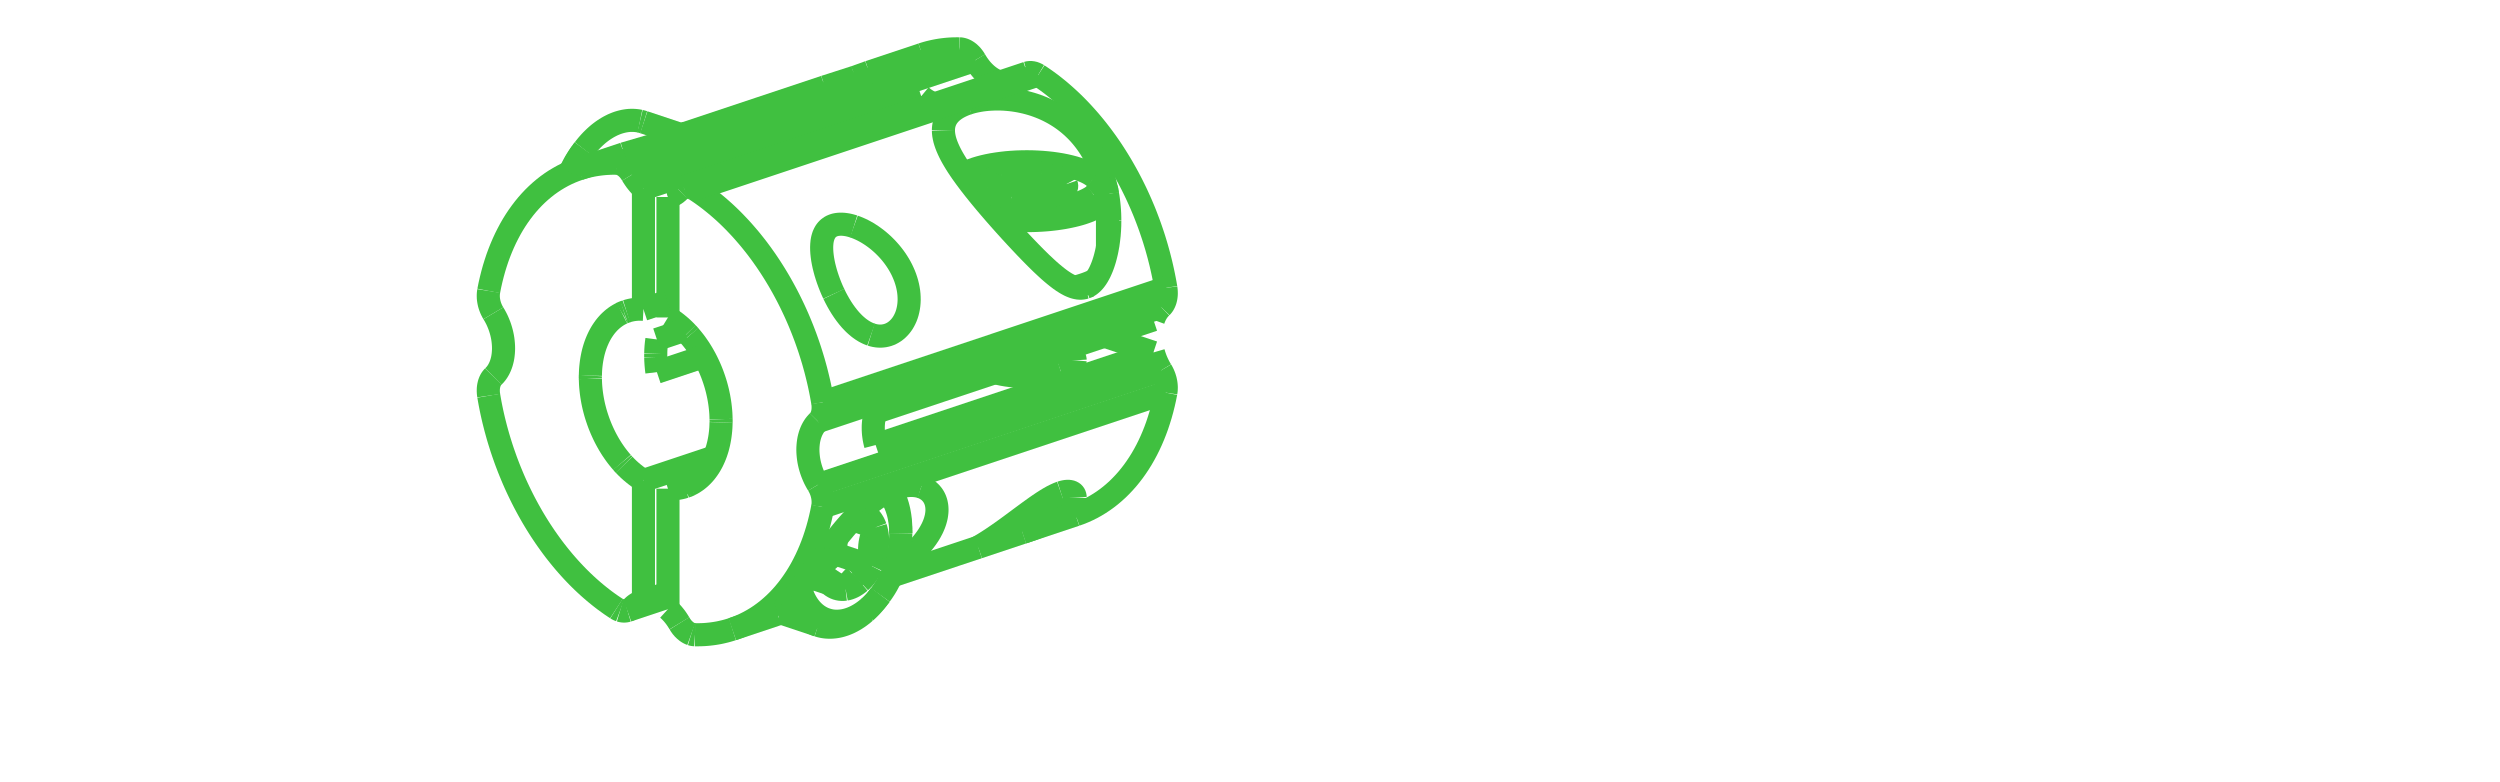
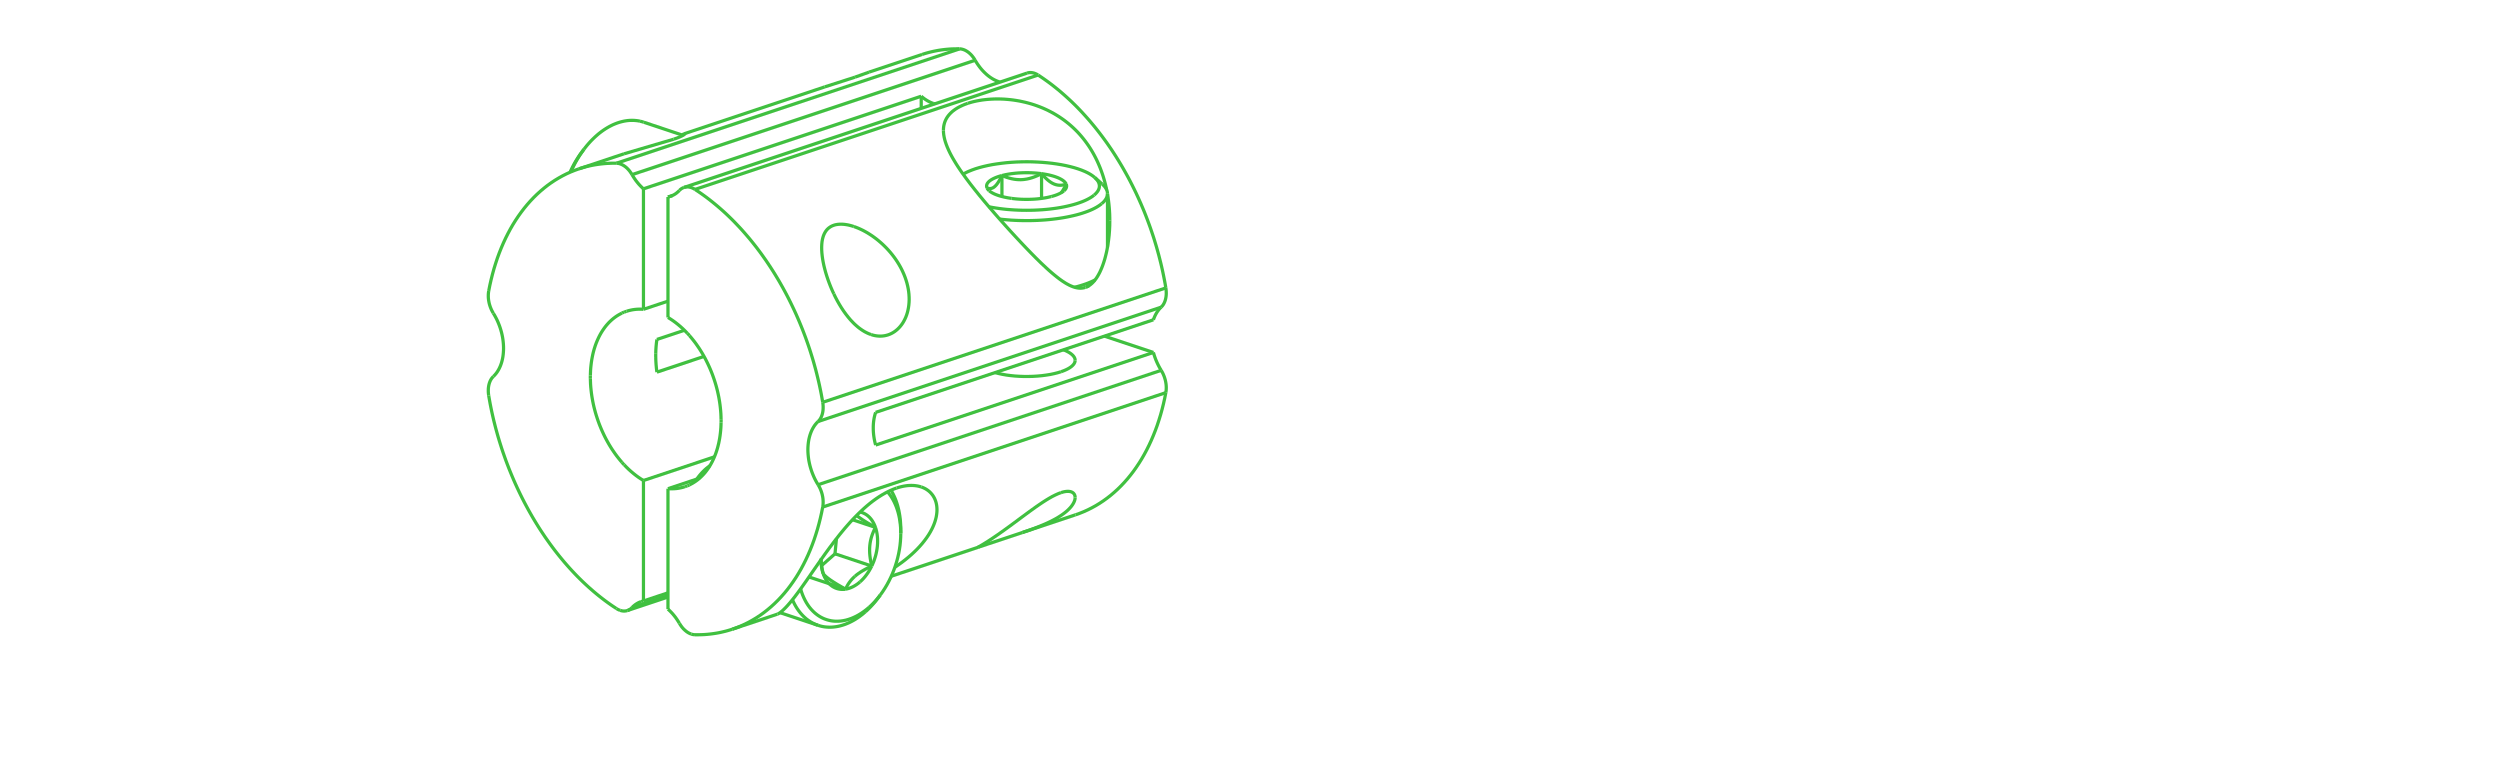
<svg xmlns="http://www.w3.org/2000/svg" width="1024.0" height="320.0">
-   <g transform="scale(9.464439, -9.464439)   translate(57.28443,-34.36964)" stroke-width="1.0" fill="none">
-     <g stroke="rgb(32,64,32)" fill="none" stroke-dasharray="1.0,1.0">
+   <g transform="scale(9.464439, -9.464439)   translate(57.28443,-34.36964)" stroke-width="0.14" fill="none">
+     <g stroke="rgb(32,64,32)" fill="none" stroke-dasharray="0.14,0.14">

       </g>
    <g stroke="rgb(64,192,64)" fill="none">
      <path d="M-27.881,7.393 L-27.829,7.31 L-27.773,7.232 L-27.712,7.161 L-27.647,7.098 L-27.58,7.042 L-27.546,7.018 L-27.511,6.995 L-27.476,6.975 L-27.44,6.957 L-27.404,6.941 L-27.368,6.928 " />
      <path d="M-6.83,17.377 L-6.821,17.434 L-6.815,17.493 L-6.812,17.553 L-6.811,17.614 L-6.814,17.676 L-6.82,17.739 L-6.829,17.802 L-6.841,17.866 L-6.855,17.929 L-6.873,17.991 L-6.893,18.053 L-6.916,18.114 L-6.941,18.174 L-6.969,18.232 L-6.999,18.289 L-7.031,18.343 " />
      <path d="M-6.83,17.377 L-6.879,17.13 L-6.934,16.887 L-6.994,16.648 L-7.059,16.413 L-7.13,16.183 L-7.205,15.956 L-7.286,15.734 L-7.372,15.518 L-7.463,15.305 L-7.559,15.098 L-7.659,14.897 L-7.765,14.7 L-7.875,14.509 L-7.99,14.324 L-8.11,14.144 L-8.233,13.971 L-8.362,13.803 L-8.494,13.642 L-8.631,13.487 L-8.772,13.338 L-8.916,13.196 L-9.065,13.061 L-9.217,12.932 L-9.373,12.81 L-9.533,12.695 L-9.696,12.587 L-9.862,12.486 L-10.031,12.393 L-10.203,12.306 L-10.378,12.227 L-10.556,12.155 L-10.737,12.091 " />
      <path d="M-7.368,19.116 L-9.49,19.823 " />
      <path d="M-7.031,18.343 L-7.085,18.432 L-7.135,18.524 L-7.182,18.618 L-7.226,18.714 L-7.267,18.812 L-7.304,18.912 L-7.338,19.013 L-7.368,19.116 " />
      <path d="M-27.368,6.928 L-27.328,6.916 L-27.287,6.907 L-27.247,6.902 L-27.207,6.899 " />
      <path d="M-28.376,20.63 L-28.376,25.844 " />
      <path d="M-27.537,19.946 L-27.636,20.049 L-27.737,20.147 L-27.84,20.24 L-27.945,20.328 L-28.051,20.412 L-28.158,20.49 L-28.267,20.563 L-28.376,20.63 " />
      <path d="M-27.537,19.946 L-27.491,19.9 L-27.448,19.847 " />
      <path d="M-26.079,16.229 L-26.082,16.349 L-26.087,16.47 L-26.096,16.591 L-26.108,16.713 L-26.122,16.835 L-26.139,16.958 L-26.159,17.081 L-26.181,17.203 L-26.207,17.326 L-26.234,17.448 L-26.265,17.571 L-26.298,17.692 L-26.334,17.813 L-26.373,17.934 L-26.414,18.053 L-26.457,18.172 L-26.503,18.289 L-26.551,18.405 L-26.602,18.52 L-26.655,18.634 L-26.71,18.746 L-26.767,18.857 L-26.827,18.965 L-26.888,19.072 L-26.952,19.177 L-27.017,19.28 L-27.085,19.38 L-27.154,19.479 L-27.225,19.575 L-27.298,19.668 L-27.372,19.759 L-27.448,19.847 " />
      <path d="M-26.079,16.229 L-26.076,16.159 L-26.079,16.091 " />
      <path d="M-27.448,13.385 L-27.372,13.423 L-27.298,13.464 L-27.225,13.51 L-27.154,13.558 L-27.085,13.61 L-27.017,13.666 L-26.952,13.725 L-26.888,13.788 L-26.827,13.853 L-26.767,13.922 L-26.71,13.995 L-26.655,14.07 L-26.602,14.148 L-26.551,14.229 L-26.503,14.314 L-26.457,14.4 L-26.414,14.49 L-26.373,14.582 L-26.334,14.677 L-26.298,14.774 L-26.265,14.874 L-26.234,14.975 L-26.207,15.079 L-26.181,15.185 L-26.159,15.293 L-26.139,15.402 L-26.122,15.513 L-26.108,15.626 L-26.096,15.741 L-26.087,15.856 L-26.082,15.973 L-26.079,16.091 " />
      <path d="M-27.448,13.385 L-27.469,13.373 L-27.491,13.362 L-27.514,13.353 L-27.537,13.346 " />
      <path d="M-28.376,13.221 L-28.281,13.216 L-28.187,13.216 L-28.093,13.22 L-28,13.228 L-27.909,13.241 L-27.818,13.259 L-27.729,13.281 L-27.642,13.308 " />
      <path d="M-27.642,13.308 L-27.537,13.346 " />
      <path d="M-28.376,8.007 L-28.376,13.221 " />
      <path d="M-27.881,7.393 L-27.935,7.482 L-27.991,7.567 L-28.049,7.65 L-28.111,7.729 L-28.174,7.805 L-28.24,7.876 L-28.307,7.944 L-28.376,8.007 " />
      <path d="M-21.679,12.427 L-21.728,12.18 L-21.783,11.937 L-21.843,11.698 L-21.908,11.463 L-21.979,11.233 L-22.054,11.006 L-22.135,10.785 L-22.221,10.568 L-22.312,10.356 L-22.408,10.149 L-22.509,9.947 L-22.614,9.75 L-22.725,9.559 L-22.839,9.374 L-22.959,9.195 L-23.083,9.021 L-23.211,8.853 L-23.343,8.692 L-23.48,8.537 L-23.621,8.388 L-23.766,8.246 L-23.914,8.111 L-24.067,7.982 L-24.223,7.86 L-24.382,7.745 L-24.545,7.637 L-24.711,7.537 L-24.88,7.443 L-25.052,7.357 L-25.228,7.277 L-25.406,7.206 L-25.586,7.141 " />
      <path d="M-25.586,7.141 L-25.683,7.11 L-25.781,7.081 L-25.879,7.054 L-25.978,7.03 L-26.077,7.007 L-26.177,6.986 L-26.278,6.968 L-26.379,6.952 L-26.481,6.938 L-26.583,6.926 L-26.686,6.916 L-26.789,6.908 L-26.893,6.903 L-26.997,6.9 L-27.102,6.898 L-27.207,6.899 " />
      <path d="M-21.88,13.393 L-21.848,13.339 L-21.818,13.282 L-21.79,13.224 L-21.765,13.164 L-21.742,13.104 L-21.722,13.042 L-21.704,12.979 L-21.69,12.916 L-21.678,12.853 L-21.669,12.789 L-21.664,12.727 L-21.661,12.664 L-21.661,12.603 L-21.664,12.543 L-21.67,12.484 L-21.679,12.427 " />
      <path d="M-21.88,16.128 L-21.931,16.077 L-21.979,16.022 L-22.025,15.963 L-22.067,15.9 L-22.106,15.834 L-22.143,15.763 L-22.176,15.69 L-22.206,15.613 L-22.233,15.533 L-22.256,15.45 L-22.276,15.365 L-22.292,15.277 L-22.304,15.188 L-22.313,15.096 L-22.319,15.002 L-22.321,14.907 L-22.319,14.811 L-22.313,14.714 L-22.304,14.616 L-22.292,14.518 L-22.276,14.419 L-22.256,14.321 L-22.233,14.223 L-22.206,14.125 L-22.176,14.028 L-22.143,13.933 L-22.106,13.838 L-22.067,13.745 L-22.025,13.654 L-21.979,13.565 L-21.931,13.478 L-21.88,13.393 " />
      <path d="M-21.88,16.128 L-21.848,16.161 L-21.818,16.197 L-21.79,16.237 L-21.765,16.279 L-21.742,16.325 L-21.722,16.374 L-21.704,16.425 L-21.69,16.478 L-21.678,16.534 L-21.669,16.591 L-21.664,16.65 L-21.661,16.71 L-21.661,16.772 L-21.664,16.834 L-21.67,16.897 L-21.679,16.96 " />
      <path d="M-27.207,26.172 L-27.082,26.09 L-26.957,26.005 L-26.833,25.917 L-26.71,25.827 L-26.588,25.734 L-26.466,25.638 L-26.345,25.54 L-26.224,25.439 L-26.105,25.336 L-25.986,25.231 L-25.868,25.123 L-25.751,25.012 L-25.635,24.899 L-25.52,24.784 L-25.407,24.666 L-25.294,24.547 L-25.182,24.425 L-25.071,24.3 L-24.962,24.174 L-24.853,24.046 L-24.746,23.915 L-24.64,23.782 L-24.535,23.648 L-24.432,23.511 L-24.33,23.373 L-24.23,23.232 L-24.13,23.09 L-24.033,22.946 L-23.936,22.8 L-23.842,22.653 L-23.748,22.503 L-23.657,22.353 L-23.566,22.2 L-23.478,22.046 L-23.391,21.891 L-23.306,21.734 L-23.222,21.576 L-23.14,21.416 L-23.06,21.255 L-22.982,21.093 L-22.905,20.93 L-22.83,20.766 L-22.757,20.6 L-22.686,20.434 L-22.617,20.266 L-22.549,20.097 L-22.484,19.928 L-22.42,19.758 L-22.359,19.587 L-22.299,19.415 L-22.241,19.242 L-22.186,19.069 L-22.132,18.895 L-22.08,18.721 L-22.031,18.546 L-21.983,18.371 L-21.938,18.195 L-21.895,18.02 L-21.853,17.843 L-21.814,17.667 L-21.777,17.49 L-21.742,17.314 L-21.71,17.137 L-21.679,16.96 " />
      <path d="M-27.881,26.129 L-27.837,26.171 L-27.789,26.207 L-27.738,26.235 L-27.685,26.257 " />
      <path d="M-27.685,26.257 L-27.629,26.272 L-27.571,26.279 L-27.511,26.28 L-27.451,26.272 L-27.389,26.258 L-27.328,26.236 L-27.267,26.208 L-27.207,26.172 " />
      <path d="M-28.376,25.844 L-28.325,25.857 L-28.274,25.872 " />
      <path d="M-28.274,25.872 L-28.22,25.892 L-28.167,25.916 L-28.115,25.943 L-28.065,25.973 L-28.016,26.007 L-27.97,26.045 L-27.924,26.085 L-27.881,26.129 " />
      <path d="M-29.437,8.361 L-29.488,8.348 L-29.539,8.333 " />
      <path d="M-29.539,8.333 L-29.593,8.313 L-29.646,8.29 L-29.698,8.262 L-29.748,8.232 L-29.797,8.198 L-29.844,8.161 L-29.889,8.12 L-29.932,8.076 " />
      <path d="M-29.437,8.361 L-28.376,8.714 " />
      <path d="M-18.479,13.25 L-18.405,13.273 L-18.331,13.294 L-18.259,13.312 L-18.188,13.327 L-18.117,13.339 L-18.048,13.349 L-17.98,13.356 L-17.912,13.36 L-17.846,13.361 L-17.78,13.36 L-17.716,13.356 L-17.653,13.349 L-17.592,13.34 L-17.532,13.328 L-17.474,13.313 L-17.417,13.296 " />
      <path d="M-17.417,13.296 L-17.363,13.277 L-17.311,13.255 L-17.26,13.23 L-17.211,13.203 L-17.164,13.173 L-17.119,13.141 L-17.076,13.107 L-17.036,13.07 L-16.998,13.032 L-16.963,12.991 L-16.929,12.949 L-16.899,12.905 L-16.871,12.859 L-16.845,12.811 L-16.822,12.761 L-16.802,12.71 L-16.784,12.657 L-16.769,12.603 L-16.757,12.547 L-16.747,12.49 L-16.74,12.432 L-16.736,12.373 L-16.734,12.314 L-16.735,12.253 L-16.739,12.192 L-16.746,12.129 L-16.755,12.066 L-16.766,12.003 L-16.781,11.938 L-16.798,11.874 L-16.817,11.809 L-16.839,11.744 L-16.863,11.679 L-16.89,11.614 L-16.919,11.548 L-16.95,11.483 L-17.019,11.353 L-17.097,11.223 L-17.184,11.094 L-17.278,10.967 L-17.378,10.842 L-17.486,10.719 L-17.6,10.598 L-17.72,10.48 L-17.846,10.363 L-17.978,10.249 L-18.116,10.137 L-18.258,10.028 L-18.406,9.922 L-18.557,9.819 " />
      <path d="M-23.638,7.791 L-23.602,7.807 L-23.556,7.835 L-23.5,7.876 L-23.435,7.929 L-23.363,7.996 L-23.284,8.075 L-23.197,8.169 L-23.104,8.276 L-23.004,8.397 L-22.897,8.532 L-22.784,8.682 L-22.662,8.847 L-22.533,9.028 L-22.395,9.224 L-22.095,9.658 L-21.755,10.146 L-21.571,10.405 L-21.377,10.672 L-21.172,10.945 L-20.957,11.22 L-20.846,11.356 L-20.734,11.491 L-20.619,11.624 L-20.503,11.755 L-20.384,11.885 L-20.262,12.012 L-20.139,12.136 L-20.014,12.255 L-19.889,12.37 L-19.762,12.481 L-19.635,12.586 L-19.506,12.686 L-19.376,12.78 L-19.246,12.868 L-19.117,12.949 L-18.988,13.023 L-18.86,13.091 L-18.733,13.151 L-18.606,13.204 L-18.479,13.25 " />
      <path d="M-11.37,13.048 L-11.294,13.072 L-11.222,13.089 L-11.156,13.1 L-11.094,13.105 L-11.038,13.105 L-10.987,13.099 L-10.941,13.089 L-10.901,13.074 L-10.866,13.055 L-10.836,13.033 L-10.811,13.007 L-10.791,12.979 L-10.775,12.947 L-10.764,12.914 L-10.757,12.878 L-10.755,12.84 " />
      <path d="M-10.755,12.84 L-10.757,12.8 L-10.764,12.758 L-10.775,12.715 L-10.791,12.671 L-10.811,12.625 L-10.836,12.578 L-10.865,12.531 L-10.899,12.482 L-10.937,12.433 L-10.981,12.383 L-11.029,12.333 L-11.081,12.282 L-11.139,12.231 L-11.202,12.18 L-11.27,12.129 L-11.343,12.077 L-11.421,12.026 L-11.503,11.974 L-11.591,11.923 L-11.684,11.873 L-11.781,11.822 L-11.882,11.773 L-11.987,11.724 L-12.096,11.676 L-12.322,11.582 L-12.556,11.492 L-12.794,11.407 L-13.031,11.326 " />
      <path d="M-13.031,11.326 L-14.948,10.687 " />
      <path d="M-14.948,10.687 L-14.953,10.686 L-14.955,10.686 " />
      <path d="M-14.955,10.686 L-14.953,10.688 L-14.948,10.691 L-14.927,10.704 L-14.844,10.752 L-14.709,10.833 L-14.531,10.944 L-14.319,11.083 L-14.083,11.244 L-13.831,11.422 L-13.566,11.614 L-13.017,12.021 L-12.736,12.228 L-12.453,12.431 L-12.311,12.529 L-12.169,12.625 L-12.027,12.716 L-11.887,12.801 L-11.75,12.879 L-11.617,12.946 L-11.491,13.003 L-11.43,13.027 L-11.37,13.048 " />
      <path d="M-29.932,8.076 L-29.976,8.034 L-30.024,7.999 L-30.075,7.97 L-30.128,7.948 " />
      <path d="M-30.128,7.948 L-30.166,7.937 L-30.204,7.93 L-30.243,7.926 L-30.282,7.925 L-30.322,7.927 L-30.363,7.933 L-30.404,7.942 L-30.445,7.954 " />
      <path d="M-30.445,7.954 L-30.485,7.969 L-30.526,7.987 L-30.566,8.008 L-30.606,8.033 " />
      <path d="M-30.606,8.033 L-30.731,8.115 L-30.856,8.2 L-30.98,8.288 L-31.103,8.378 L-31.225,8.471 L-31.347,8.567 L-31.468,8.665 L-31.589,8.766 L-31.708,8.869 L-31.827,8.974 L-31.945,9.083 L-32.062,9.193 L-32.178,9.306 L-32.293,9.421 L-32.407,9.539 L-32.519,9.658 L-32.631,9.78 L-32.742,9.905 L-32.852,10.031 L-32.96,10.16 L-33.067,10.29 L-33.173,10.423 L-33.278,10.557 L-33.381,10.694 L-33.483,10.833 L-33.583,10.973 L-33.683,11.115 L-33.78,11.259 L-33.877,11.405 L-33.972,11.553 L-34.065,11.702 L-34.157,11.853 L-34.247,12.005 L-34.335,12.159 L-34.422,12.314 L-34.507,12.471 L-34.591,12.629 L-34.673,12.789 L-34.753,12.95 L-34.831,13.112 L-34.908,13.275 L-34.983,13.439 L-35.056,13.605 L-35.127,13.772 L-35.196,13.939 L-35.264,14.108 L-35.329,14.277 L-35.393,14.447 L-35.454,14.619 L-35.514,14.79 L-35.572,14.963 L-35.627,15.136 L-35.681,15.31 L-35.733,15.484 L-35.782,15.659 L-35.83,15.834 L-35.875,16.01 L-35.919,16.186 L-35.96,16.362 L-35.999,16.538 L-36.036,16.715 L-36.071,16.892 L-36.103,17.068 L-36.134,17.245 " />
      <path d="M-35.933,18.077 L-35.965,18.044 L-35.995,18.008 L-36.023,17.968 L-36.048,17.926 L-36.071,17.88 L-36.091,17.831 L-36.109,17.78 L-36.123,17.727 L-36.135,17.672 L-36.144,17.614 L-36.15,17.555 L-36.152,17.495 L-36.152,17.433 L-36.149,17.371 L-36.143,17.308 L-36.134,17.245 " />
      <path d="M-35.933,18.077 L-35.882,18.128 L-35.834,18.183 L-35.788,18.242 L-35.746,18.305 L-35.707,18.371 L-35.67,18.442 L-35.637,18.515 L-35.607,18.592 L-35.58,18.672 L-35.557,18.755 L-35.537,18.84 L-35.521,18.928 L-35.509,19.018 L-35.5,19.109 L-35.494,19.203 L-35.492,19.298 L-35.494,19.394 L-35.5,19.491 L-35.509,19.589 L-35.521,19.687 L-35.537,19.786 L-35.557,19.884 L-35.58,19.982 L-35.607,20.08 L-35.637,20.177 L-35.67,20.273 L-35.707,20.367 L-35.746,20.46 L-35.788,20.551 L-35.834,20.64 L-35.882,20.727 L-35.933,20.812 " />
      <path d="M-28.856,18.264 L-26.815,18.945 " />
      <path d="M-19.389,15.109 L-7.368,19.116 " />
      <path d="M-11.37,18.281 L-11.299,18.306 L-11.232,18.332 L-11.168,18.359 L-11.109,18.387 L-11.054,18.416 L-11.003,18.446 L-10.957,18.477 L-10.915,18.508 L-10.878,18.54 L-10.846,18.573 L-10.818,18.606 L-10.796,18.639 L-10.778,18.673 L-10.765,18.707 L-10.758,18.742 L-10.755,18.776 " />
      <path d="M-10.755,18.776 L-10.757,18.807 L-10.763,18.838 L-10.774,18.869 L-10.788,18.9 L-10.807,18.93 L-10.829,18.96 L-10.856,18.99 L-10.886,19.019 L-10.92,19.048 L-10.958,19.076 L-11,19.104 L-11.045,19.131 L-11.094,19.157 L-11.147,19.183 L-11.203,19.208 L-11.262,19.232 " />
      <path d="M-14.223,18.245 L-14.068,18.205 L-13.903,18.169 L-13.729,18.139 L-13.547,18.115 L-13.359,18.096 L-13.167,18.084 L-12.971,18.077 L-12.775,18.077 L-12.58,18.082 L-12.387,18.094 L-12.198,18.111 L-12.015,18.135 L-11.839,18.163 L-11.672,18.198 L-11.515,18.237 L-11.37,18.281 " />
      <path d="M-7.368,20.53 L-7.338,20.612 L-7.304,20.691 L-7.267,20.765 L-7.226,20.837 L-7.182,20.903 L-7.135,20.966 L-7.085,21.024 L-7.031,21.077 " />
      <path d="M-7.368,20.53 L-19.389,16.523 " />
      <path d="M-19.389,15.109 L-19.413,15.201 L-19.434,15.295 L-19.452,15.388 L-19.466,15.481 L-19.478,15.574 L-19.486,15.667 L-19.491,15.759 L-19.492,15.85 L-19.491,15.94 L-19.486,16.029 L-19.478,16.116 L-19.466,16.202 L-19.452,16.285 L-19.434,16.367 L-19.413,16.446 L-19.389,16.523 " />
      <path d="M-28.376,25.844 L-28.176,25.911 " />
      <path d="M-28.376,13.221 L-27.002,13.679 " />
      <path d="M-6.83,21.91 L-6.821,21.847 L-6.815,21.784 L-6.812,21.721 L-6.811,21.66 L-6.814,21.6 L-6.82,21.541 L-6.829,21.483 L-6.841,21.428 L-6.855,21.375 L-6.873,21.323 L-6.893,21.275 L-6.916,21.229 L-6.941,21.186 L-6.969,21.147 L-6.999,21.11 L-7.031,21.077 " />
      <path d="M-12.357,31.122 L-12.232,31.04 L-12.108,30.955 L-11.984,30.867 L-11.861,30.777 L-11.738,30.684 L-11.617,30.588 L-11.495,30.49 L-11.375,30.389 L-11.256,30.286 L-11.137,30.18 L-11.019,30.072 L-10.902,29.962 L-10.786,29.849 L-10.671,29.734 L-10.557,29.616 L-10.444,29.496 L-10.333,29.374 L-10.222,29.25 L-10.112,29.124 L-10.004,28.995 L-9.897,28.865 L-9.791,28.732 L-9.686,28.597 L-9.583,28.461 L-9.481,28.322 L-9.38,28.182 L-9.281,28.04 L-9.183,27.896 L-9.087,27.75 L-8.992,27.602 L-8.899,27.453 L-8.807,27.302 L-8.717,27.15 L-8.629,26.996 L-8.542,26.841 L-8.456,26.684 L-8.373,26.526 L-8.291,26.366 L-8.211,26.205 L-8.132,26.043 L-8.056,25.88 L-7.981,25.715 L-7.908,25.55 L-7.837,25.383 L-7.767,25.216 L-7.7,25.047 L-7.635,24.878 L-7.571,24.707 L-7.509,24.536 L-7.45,24.364 L-7.392,24.192 L-7.336,24.019 L-7.283,23.845 L-7.231,23.671 L-7.182,23.496 L-7.134,23.321 L-7.089,23.145 L-7.045,22.969 L-7.004,22.793 L-6.965,22.617 L-6.928,22.44 L-6.893,22.263 L-6.86,22.087 L-6.83,21.91 " />
      <path d="M-21.199,21.652 L-21.271,21.809 L-21.337,21.965 L-21.398,22.121 L-21.454,22.275 L-21.505,22.428 L-21.551,22.578 L-21.591,22.726 L-21.627,22.871 L-21.657,23.013 L-21.682,23.152 L-21.701,23.288 L-21.715,23.42 L-21.723,23.548 L-21.725,23.672 L-21.72,23.792 L-21.709,23.907 L-21.7,23.963 L-21.69,24.017 L-21.677,24.07 L-21.662,24.121 L-21.646,24.171 L-21.626,24.219 L-21.605,24.265 L-21.581,24.309 L-21.555,24.352 L-21.526,24.392 L-21.495,24.43 L-21.461,24.465 L-21.424,24.498 L-21.384,24.528 L-21.342,24.556 L-21.297,24.581 L-21.25,24.602 L-21.2,24.621 L-21.148,24.637 L-21.094,24.649 L-21.038,24.658 L-20.979,24.664 L-20.92,24.667 L-20.858,24.667 L-20.795,24.664 L-20.732,24.658 L-20.667,24.649 L-20.601,24.638 L-20.535,24.624 L-20.468,24.607 L-20.401,24.588 L-20.333,24.567 " />
      <path d="M-20.333,24.567 L-20.234,24.531 L-20.134,24.491 L-20.034,24.446 L-19.935,24.398 L-19.836,24.345 L-19.738,24.289 L-19.641,24.228 L-19.545,24.165 L-19.45,24.097 L-19.356,24.027 L-19.264,23.953 L-19.173,23.875 L-19.084,23.795 L-18.997,23.711 L-18.911,23.624 L-18.828,23.534 L-18.747,23.441 L-18.669,23.345 L-18.593,23.246 L-18.52,23.144 L-18.451,23.04 L-18.384,22.932 L-18.321,22.822 L-18.262,22.71 L-18.208,22.595 L-18.157,22.478 L-18.111,22.36 L-18.07,22.239 L-18.034,22.118 L-18.004,21.996 L-17.979,21.874 L-17.96,21.752 L-17.947,21.63 L-17.94,21.51 L-17.938,21.392 L-17.943,21.275 L-17.953,21.161 L-17.969,21.051 L-17.99,20.944 L-18.016,20.84 L-18.047,20.741 L-18.083,20.646 L-18.124,20.556 L-18.168,20.471 L-18.216,20.39 L-18.268,20.315 L-18.323,20.245 L-18.382,20.18 L-18.443,20.12 L-18.506,20.066 L-18.572,20.017 L-18.641,19.973 L-18.711,19.935 L-18.784,19.902 L-18.858,19.875 L-18.934,19.854 L-19.011,19.838 L-19.09,19.828 L-19.17,19.823 L-19.251,19.825 L-19.333,19.832 L-19.416,19.845 L-19.499,19.864 L-19.584,19.89 " />
      <path d="M-19.584,19.89 L-19.64,19.91 L-19.696,19.932 L-19.753,19.958 L-19.809,19.986 L-19.866,20.016 L-19.922,20.05 L-19.979,20.086 L-20.035,20.125 L-20.092,20.166 L-20.148,20.21 L-20.203,20.257 L-20.259,20.306 L-20.314,20.357 L-20.368,20.411 L-20.476,20.525 L-20.58,20.648 L-20.681,20.778 L-20.779,20.914 L-20.872,21.055 L-20.961,21.201 L-21.045,21.349 L-21.125,21.5 L-21.199,21.652 " />
      <path d="M-15.401,29.898 L-15.304,29.929 L-15.205,29.957 L-15.102,29.982 L-14.997,30.004 L-14.889,30.024 L-14.779,30.042 L-14.665,30.056 L-14.549,30.068 L-14.43,30.077 L-14.309,30.083 L-14.187,30.087 L-14.063,30.087 L-13.939,30.084 L-13.813,30.078 L-13.686,30.068 L-13.558,30.056 L-13.428,30.04 L-13.298,30.02 L-13.168,29.998 L-13.039,29.971 L-12.91,29.942 L-12.782,29.909 L-12.655,29.873 L-12.528,29.833 L-12.402,29.789 L-12.277,29.742 L-12.153,29.692 L-12.032,29.638 L-11.912,29.581 L-11.794,29.52 L-11.678,29.457 L-11.565,29.39 L-11.454,29.321 L-11.345,29.248 L-11.238,29.172 L-11.134,29.093 L-11.033,29.012 L-10.935,28.928 L-10.84,28.842 L-10.748,28.754 L-10.658,28.663 L-10.572,28.57 L-10.489,28.475 L-10.408,28.377 L-10.33,28.278 L-10.255,28.176 L-10.183,28.074 L-10.114,27.97 L-10.049,27.865 L-9.986,27.758 L-9.926,27.65 L-9.869,27.541 L-9.815,27.431 L-9.764,27.32 L-9.715,27.207 L-9.668,27.093 L-9.625,26.978 L-9.584,26.862 L-9.545,26.745 L-9.509,26.628 L-9.475,26.51 L-9.444,26.391 L-9.416,26.272 L-9.39,26.152 " />
      <path d="M-9.355,25.974 L-9.332,25.831 L-9.311,25.687 L-9.294,25.543 L-9.28,25.398 L-9.269,25.254 L-9.261,25.108 L-9.257,24.963 L-9.255,24.817 " />
      <path d="M-9.255,24.817 L-9.258,24.607 L-9.268,24.397 L-9.284,24.188 L-9.308,23.98 L-9.337,23.773 L-9.374,23.568 L-9.395,23.466 L-9.419,23.365 L-9.444,23.264 L-9.471,23.164 L-9.501,23.065 L-9.533,22.967 L-9.567,22.871 L-9.604,22.776 L-9.644,22.683 L-9.686,22.591 L-9.732,22.503 L-9.781,22.417 L-9.833,22.335 L-9.889,22.258 L-9.949,22.185 L-10.013,22.119 L-10.047,22.088 L-10.082,22.059 L-10.117,22.032 L-10.154,22.007 L-10.192,21.985 L-10.23,21.965 L-10.269,21.948 L-10.31,21.933 " />
      <path d="M-10.31,21.933 L-10.37,21.916 L-10.432,21.905 L-10.495,21.899 L-10.558,21.899 L-10.621,21.904 L-10.685,21.915 L-10.748,21.929 L-10.811,21.947 L-10.873,21.97 L-10.935,21.995 L-10.997,22.023 L-11.058,22.055 L-11.119,22.088 L-11.18,22.124 L-11.3,22.201 L-11.418,22.284 L-11.534,22.373 L-11.65,22.466 L-11.766,22.563 L-11.881,22.663 L-11.995,22.767 L-12.223,22.98 L-12.448,23.201 L-12.672,23.428 L-12.896,23.66 L-13.12,23.897 L-13.345,24.138 L-13.57,24.383 L-13.795,24.632 L-14.019,24.883 L-14.24,25.135 L-14.458,25.388 L-14.673,25.642 L-14.885,25.898 L-15.092,26.155 L-15.292,26.411 L-15.483,26.665 L-15.663,26.915 L-15.748,27.04 L-15.831,27.164 L-15.91,27.288 L-15.984,27.41 L-16.055,27.531 L-16.12,27.649 L-16.18,27.766 L-16.235,27.882 L-16.285,27.996 L-16.329,28.108 L-16.367,28.218 L-16.399,28.326 L-16.423,28.431 L-16.441,28.532 L-16.452,28.632 L-16.455,28.728 " />
      <path d="M-16.455,28.728 L-16.454,28.778 L-16.451,28.828 L-16.446,28.877 L-16.439,28.925 L-16.429,28.972 L-16.417,29.018 L-16.404,29.064 L-16.388,29.108 L-16.37,29.152 L-16.35,29.194 L-16.328,29.236 L-16.304,29.277 L-16.277,29.317 L-16.249,29.356 L-16.218,29.394 L-16.185,29.432 L-16.15,29.468 L-16.113,29.504 L-16.075,29.539 L-16.034,29.572 L-15.946,29.637 L-15.852,29.697 L-15.75,29.753 L-15.641,29.805 L-15.525,29.854 L-15.401,29.898 " />
      <path d="M-12.357,31.122 L-12.418,31.158 L-12.479,31.186 L-12.54,31.208 L-12.601,31.222 L-12.662,31.229 L-12.721,31.229 L-12.779,31.222 L-12.835,31.207 " />
      <path d="M-16.833,29.874 L-16.886,29.891 " />
      <path d="M-14.005,30.817 L-14.057,30.833 " />
      <path d="M-29.437,13.575 L-29.437,8.361 " />
      <path d="M-30.276,14.259 L-30.177,14.156 L-30.076,14.058 L-29.973,13.965 L-29.868,13.877 L-29.762,13.793 L-29.655,13.715 L-29.546,13.642 L-29.437,13.575 " />
      <path d="M-30.276,14.259 L-30.322,14.305 L-30.365,14.358 " />
      <path d="M-31.734,17.976 L-31.731,17.856 L-31.726,17.736 L-31.717,17.614 L-31.705,17.492 L-31.691,17.37 L-31.674,17.247 L-31.654,17.125 L-31.632,17.002 L-31.607,16.879 L-31.579,16.757 L-31.548,16.635 L-31.515,16.513 L-31.479,16.392 L-31.44,16.272 L-31.399,16.152 L-31.356,16.033 L-31.31,15.916 L-31.262,15.8 L-31.211,15.685 L-31.158,15.571 L-31.103,15.459 L-31.046,15.349 L-30.986,15.24 L-30.925,15.133 L-30.861,15.028 L-30.796,14.925 L-30.728,14.825 L-30.659,14.726 L-30.588,14.63 L-30.515,14.537 L-30.441,14.446 L-30.365,14.358 " />
      <path d="M-31.734,17.976 L-31.738,18.046 L-31.734,18.114 " />
      <path d="M-30.365,20.82 L-30.441,20.782 L-30.515,20.741 L-30.588,20.696 L-30.659,20.647 L-30.728,20.595 L-30.796,20.539 L-30.861,20.48 L-30.925,20.418 L-30.986,20.352 L-31.046,20.283 L-31.103,20.211 L-31.158,20.135 L-31.211,20.057 L-31.262,19.976 L-31.31,19.892 L-31.356,19.805 L-31.399,19.715 L-31.44,19.623 L-31.479,19.528 L-31.515,19.431 L-31.548,19.332 L-31.579,19.23 L-31.607,19.126 L-31.632,19.02 L-31.654,18.912 L-31.674,18.803 L-31.691,18.692 L-31.705,18.579 L-31.717,18.465 L-31.726,18.349 L-31.731,18.232 L-31.734,18.114 " />
      <path d="M-30.365,20.82 L-30.344,20.833 L-30.322,20.843 L-30.299,20.852 L-30.276,20.859 " />
      <path d="M-29.437,20.984 L-29.532,20.989 L-29.626,20.99 L-29.72,20.986 L-29.813,20.977 L-29.904,20.964 L-29.995,20.946 L-30.084,20.924 L-30.171,20.897 " />
      <path d="M-30.171,20.897 L-30.276,20.859 " />
      <path d="M-29.437,26.198 L-29.437,20.984 " />
      <path d="M-29.932,26.812 L-29.879,26.724 L-29.822,26.638 L-29.764,26.555 L-29.702,26.476 L-29.639,26.4 L-29.573,26.329 L-29.506,26.261 L-29.437,26.198 " />
      <path d="M-29.932,26.812 L-29.965,26.866 L-30,26.918 L-30.036,26.968 L-30.075,27.014 L-30.115,27.058 L-30.156,27.099 L-30.199,27.136 L-30.242,27.17 L-30.287,27.2 L-30.332,27.227 L-30.378,27.25 L-30.424,27.269 L-30.47,27.285 L-30.516,27.296 L-30.561,27.303 L-30.606,27.306 " />
      <path d="M-36.134,21.778 L-36.085,22.025 L-36.03,22.268 L-35.97,22.507 L-35.905,22.742 L-35.834,22.972 L-35.759,23.199 L-35.678,23.42 L-35.592,23.637 L-35.501,23.849 L-35.405,24.057 L-35.304,24.258 L-35.199,24.455 L-35.089,24.646 L-34.974,24.831 L-34.854,25.011 L-34.73,25.184 L-34.602,25.352 L-34.47,25.513 L-34.333,25.668 L-34.192,25.817 L-34.047,25.959 L-33.899,26.094 L-33.746,26.223 L-33.591,26.345 L-33.431,26.46 L-33.268,26.568 L-33.102,26.668 L-32.933,26.762 L-32.761,26.849 L-32.585,26.928 L-32.407,26.999 L-32.227,27.064 " />
      <path d="M-32.227,27.064 L-32.13,27.095 L-32.032,27.124 L-31.934,27.151 L-31.835,27.176 L-31.736,27.198 L-31.636,27.219 L-31.535,27.237 L-31.434,27.253 L-31.332,27.267 L-31.23,27.279 L-31.127,27.289 L-31.024,27.297 L-30.92,27.302 L-30.816,27.306 L-30.711,27.307 L-30.606,27.306 " />
      <path d="M-35.933,20.812 L-35.965,20.866 L-35.995,20.923 L-36.023,20.981 L-36.048,21.041 L-36.071,21.102 L-36.091,21.163 L-36.109,21.226 L-36.123,21.289 L-36.135,21.353 L-36.144,21.416 L-36.15,21.479 L-36.152,21.541 L-36.152,21.602 L-36.149,21.662 L-36.143,21.721 L-36.134,21.778 " />
      <path d="M-26.366,14.599 L-29.437,13.575 " />
      <path d="M-26.561,14.213 L-26.638,14.158 L-26.714,14.097 L-26.788,14.032 L-26.86,13.961 L-26.931,13.886 L-26.999,13.807 L-27.065,13.724 L-27.128,13.637 " />
      <path d="M-28.856,18.264 L-28.876,18.429 L-28.891,18.594 L-28.901,18.757 L-28.906,18.919 " />
      <path d="M-28.906,19.057 L-28.901,19.216 L-28.891,19.372 L-28.876,19.527 L-28.856,19.679 " />
      <path d="M-28.906,18.919 L-28.906,19.057 " />
      <path d="M-27.664,20.076 L-28.856,19.679 " />
      <path d="M-17.378,32.013 L-17.281,32.045 L-17.183,32.074 L-17.085,32.101 L-16.986,32.125 L-16.887,32.148 L-16.786,32.168 L-16.686,32.187 L-16.585,32.203 L-16.483,32.217 L-16.38,32.229 L-16.278,32.239 L-16.174,32.247 L-16.071,32.252 L-15.967,32.255 L-15.862,32.256 L-15.757,32.255 " />
      <path d="M-15.757,32.255 L-15.712,32.253 L-15.666,32.245 L-15.621,32.234 L-15.574,32.219 L-15.529,32.2 L-15.483,32.177 L-15.438,32.15 L-15.393,32.12 L-15.349,32.086 L-15.307,32.048 L-15.265,32.008 L-15.225,31.964 L-15.187,31.917 L-15.15,31.868 L-15.115,31.816 L-15.083,31.762 " />
      <path d="M-14.057,30.833 L-14.129,30.86 L-14.2,30.891 L-14.272,30.927 L-14.342,30.967 L-14.412,31.012 L-14.481,31.061 L-14.549,31.115 L-14.615,31.172 L-14.68,31.234 L-14.744,31.299 L-14.806,31.368 L-14.866,31.441 L-14.923,31.517 L-14.979,31.596 L-15.032,31.678 L-15.083,31.762 " />
      <path d="M-29.437,20.984 L-28.376,21.337 " />
      <path d="M-16.886,29.891 L-16.954,29.915 L-17.021,29.944 L-17.089,29.978 L-17.156,30.015 L-17.222,30.057 L-17.288,30.102 L-17.352,30.152 L-17.416,30.205 " />
      <path d="M-17.416,30.205 L-17.416,29.68 " />
      <path d="M-17.416,30.205 L-29.437,26.198 " />
      <path d="M-27.768,28.527 L-27.711,28.563 L-27.689,28.575 L-27.67,28.583 " />
      <path d="M-27.67,28.583 L-27.656,28.586 L-27.647,28.586 " />
      <path d="M-27.647,28.586 L-27.644,28.584 L-27.644,28.58 L-27.651,28.568 L-27.671,28.549 L-27.708,28.523 L-27.767,28.49 L-27.853,28.449 L-27.972,28.4 L-28.128,28.345 " />
      <path d="M-28.128,28.345 L-30.279,27.713 " />
      <path d="M-20.28,31.031 L-21.589,30.61 " />
      <path d="M-19.672,31.249 L-20.28,31.031 " />
      <path d="M-18.723,13.155 L-18.673,13.069 L-18.626,12.979 L-18.582,12.886 L-18.541,12.791 L-18.503,12.692 L-18.469,12.59 L-18.437,12.486 L-18.409,12.379 L-18.383,12.269 L-18.362,12.158 L-18.343,12.044 L-18.328,11.929 L-18.316,11.811 L-18.308,11.692 L-18.302,11.571 L-18.301,11.45 " />
      <path d="M-19.287,8.487 L-19.35,8.404 L-19.415,8.323 L-19.482,8.245 L-19.549,8.169 L-19.618,8.095 L-19.688,8.025 L-19.759,7.956 L-19.832,7.891 " />
      <path d="M-19.832,7.891 L-19.955,7.787 L-20.081,7.691 L-20.145,7.646 L-20.209,7.604 L-20.273,7.563 L-20.338,7.525 L-20.403,7.489 L-20.469,7.455 L-20.534,7.423 L-20.6,7.394 L-20.666,7.367 L-20.732,7.342 L-20.798,7.32 L-20.864,7.3 L-20.93,7.282 L-20.996,7.267 L-21.062,7.254 L-21.127,7.244 L-21.193,7.236 L-21.258,7.23 L-21.322,7.227 L-21.386,7.226 L-21.45,7.228 L-21.514,7.232 L-21.576,7.238 L-21.639,7.247 L-21.7,7.258 L-21.761,7.272 L-21.821,7.288 L-21.881,7.307 " />
      <path d="M-21.881,7.307 L-21.969,7.339 L-22.055,7.377 L-22.14,7.42 L-22.222,7.468 L-22.301,7.521 L-22.379,7.579 L-22.453,7.643 L-22.525,7.711 L-22.594,7.784 L-22.66,7.861 L-22.723,7.943 L-22.783,8.029 L-22.84,8.12 L-22.893,8.214 L-22.943,8.313 L-22.989,8.415 " />
      <path d="M-19.679,8.082 L-19.614,8.141 L-19.55,8.203 L-19.487,8.266 L-19.424,8.332 L-19.364,8.401 L-19.304,8.471 L-19.245,8.544 L-19.188,8.619 " />
      <path d="M-19.188,8.619 L-19.088,8.759 L-18.992,8.906 L-18.901,9.058 L-18.816,9.215 L-18.737,9.376 L-18.663,9.542 L-18.596,9.711 L-18.535,9.882 L-18.481,10.056 L-18.434,10.231 L-18.393,10.408 L-18.36,10.585 L-18.334,10.761 L-18.316,10.938 L-18.305,11.112 L-18.301,11.285 " />
      <path d="M-18.301,11.285 L-18.303,11.421 L-18.31,11.554 L-18.322,11.686 L-18.338,11.815 L-18.359,11.941 L-18.384,12.064 L-18.414,12.185 L-18.449,12.301 L-18.487,12.415 L-18.531,12.524 L-18.578,12.629 L-18.629,12.729 L-18.684,12.825 L-18.744,12.917 L-18.807,13.003 L-18.873,13.084 " />
      <path d="M-22.636,8.883 L-22.597,8.754 L-22.552,8.63 L-22.502,8.511 L-22.446,8.397 L-22.386,8.288 L-22.321,8.186 L-22.251,8.089 L-22.177,7.999 L-22.098,7.916 L-22.016,7.839 L-21.929,7.77 L-21.885,7.738 L-21.839,7.708 L-21.793,7.679 L-21.746,7.653 L-21.698,7.628 L-21.649,7.605 L-21.599,7.584 L-21.549,7.566 L-21.498,7.549 L-21.447,7.534 L-21.395,7.521 L-21.342,7.509 L-21.289,7.5 L-21.235,7.493 L-21.181,7.488 L-21.127,7.485 L-21.016,7.485 L-20.905,7.492 L-20.793,7.508 L-20.679,7.531 L-20.566,7.563 L-20.452,7.602 L-20.339,7.649 L-20.226,7.703 L-20.114,7.765 L-20.003,7.834 L-19.893,7.91 L-19.785,7.993 L-19.679,8.082 " />
      <path d="M-19.558,9.872 L-19.511,9.975 L-19.468,10.079 L-19.431,10.186 L-19.397,10.295 L-19.369,10.404 L-19.346,10.514 L-19.327,10.624 L-19.314,10.734 L-19.306,10.843 L-19.304,10.951 L-19.306,11.057 L-19.314,11.16 L-19.327,11.262 L-19.345,11.36 L-19.368,11.454 L-19.396,11.545 " />
      <path d="M-20.061,9.191 L-19.988,9.259 L-19.917,9.333 L-19.849,9.412 L-19.784,9.496 L-19.722,9.584 L-19.663,9.677 L-19.609,9.773 L-19.558,9.872 " />
      <path d="M-20.69,8.873 L-20.61,8.888 L-20.53,8.911 L-20.45,8.941 L-20.37,8.978 L-20.291,9.022 L-20.213,9.072 L-20.136,9.128 L-20.061,9.191 " />
      <path d="M-21.661,9.546 L-21.628,9.459 L-21.59,9.378 L-21.548,9.301 L-21.501,9.229 L-21.45,9.163 L-21.396,9.104 L-21.337,9.05 L-21.275,9.002 L-21.21,8.962 L-21.142,8.928 L-21.072,8.901 L-20.999,8.881 L-20.924,8.868 L-20.847,8.862 L-20.769,8.864 L-20.69,8.873 " />
      <path d="M-21.753,10.148 L-21.753,10.139 " />
      <path d="M-21.753,10.139 L-21.752,10.059 L-21.747,9.981 L-21.74,9.904 L-21.73,9.829 L-21.717,9.755 L-21.701,9.683 L-21.682,9.613 L-21.661,9.546 " />
      <path d="M-19.396,11.545 L-19.421,11.611 L-19.448,11.673 L-19.477,11.734 L-19.51,11.791 L-19.544,11.845 L-19.581,11.896 L-19.621,11.944 L-19.662,11.989 L-19.706,12.029 L-19.752,12.067 L-19.799,12.1 L-19.849,12.13 L-19.9,12.156 L-19.952,12.178 L-20.006,12.197 L-20.061,12.211 " />
      <path d="M-19.558,9.872 L-19.583,9.982 L-19.604,10.093 L-19.622,10.203 L-19.636,10.314 L-19.646,10.426 L-19.65,10.538 L-19.649,10.65 L-19.641,10.76 L-19.628,10.868 L-19.608,10.974 L-19.584,11.076 L-19.554,11.176 L-19.52,11.272 L-19.482,11.366 L-19.441,11.457 L-19.396,11.545 " />
      <path d="M-20.288,9.427 L-20.211,9.492 L-20.128,9.553 L-20.042,9.612 L-19.95,9.669 L-19.856,9.723 L-19.758,9.775 L-19.659,9.825 L-19.558,9.872 " />
      <path d="M-20.69,8.873 L-20.658,8.943 L-20.621,9.013 L-20.58,9.084 L-20.533,9.154 L-20.481,9.224 L-20.423,9.293 L-20.359,9.36 L-20.288,9.427 " />
      <path d="M-21.661,9.546 L-21.611,9.488 L-21.58,9.456 L-21.545,9.423 L-21.503,9.387 L-21.455,9.349 L-21.341,9.265 L-21.203,9.174 L-21.045,9.076 L-20.873,8.976 L-20.69,8.873 " />
      <path d="M-21.752,10.199 L-21.749,10.117 L-21.743,10.035 L-21.735,9.953 L-21.724,9.871 L-21.711,9.789 L-21.696,9.708 L-21.661,9.546 " />
      <path d="M-19.396,11.545 L-19.645,11.686 L-19.761,11.754 L-19.871,11.822 L-19.973,11.887 L-20.064,11.949 L-20.143,12.007 L-20.21,12.061 " />
      <path d="M-21.148,10.402 L-19.558,9.872 " />
      <path d="M-20.391,11.876 L-19.396,11.545 " />
      <path d="M-21.148,10.402 L-21.085,11.057 " />
      <path d="M-22.273,9.399 L-20.69,8.873 " />
      <path d="M-21.727,9.891 L-21.148,10.402 " />
      <path d="M-29.423,29.08 L-29.505,29.105 L-29.588,29.125 " />
      <path d="M-29.588,29.125 L-29.662,29.14 L-29.737,29.15 L-29.813,29.157 L-29.89,29.161 L-29.968,29.161 L-30.046,29.158 L-30.124,29.151 L-30.203,29.14 L-30.283,29.126 L-30.362,29.108 L-30.442,29.087 L-30.522,29.063 L-30.602,29.035 L-30.682,29.003 L-30.762,28.969 L-30.841,28.93 L-30.92,28.889 L-30.999,28.844 L-31.077,28.796 L-31.155,28.745 L-31.232,28.691 L-31.308,28.634 L-31.384,28.574 L-31.458,28.51 L-31.532,28.444 L-31.604,28.375 L-31.676,28.304 L-31.746,28.23 L-31.815,28.153 L-31.883,28.074 L-31.949,27.992 L-32.014,27.908 " />
      <path d="M-32.014,27.908 L-32.095,27.796 L-32.173,27.682 L-32.249,27.563 L-32.321,27.442 L-32.391,27.318 L-32.457,27.191 L-32.52,27.062 L-32.579,26.93 " />
      <path d="M-32.613,26.916 L-32.561,27.031 L-32.505,27.145 L-32.446,27.257 L-32.385,27.366 L-32.32,27.472 L-32.254,27.576 L-32.185,27.678 L-32.113,27.776 " />
      <path d="M-10.16,22.004 L-10.265,21.95 " />
      <path d="M-10.78,21.938 L-10.649,21.971 L-10.524,22.007 L-10.404,22.045 L-10.289,22.084 L-10.18,22.125 L-10.076,22.168 L-9.979,22.212 L-9.889,22.258 " />
      <path d="M-9.581,26.401 L-9.529,26.351 L-9.483,26.301 L-9.444,26.25 L-9.412,26.198 L-9.387,26.146 L-9.369,26.094 L-9.359,26.041 L-9.355,25.989 " />
      <path d="M-9.355,25.989 L-9.359,25.933 L-9.371,25.877 L-9.391,25.822 L-9.419,25.767 L-9.455,25.712 L-9.498,25.658 L-9.55,25.605 L-9.608,25.553 " />
      <path d="M-9.608,25.553 L-9.675,25.502 L-9.748,25.452 L-9.828,25.403 L-9.916,25.355 L-10.01,25.309 L-10.11,25.265 L-10.217,25.222 L-10.33,25.181 L-10.449,25.141 L-10.573,25.104 L-10.702,25.069 L-10.836,25.036 L-10.975,25.005 L-11.118,24.976 L-11.265,24.949 L-11.416,24.925 L-11.57,24.903 L-11.727,24.884 L-11.886,24.867 L-12.048,24.853 L-12.211,24.842 L-12.376,24.833 L-12.542,24.827 L-12.709,24.823 L-12.876,24.822 L-13.043,24.824 L-13.21,24.828 L-13.376,24.835 L-13.54,24.844 L-13.704,24.857 L-13.865,24.871 L-14.024,24.889 " />
      <path d="M-9.933,25.926 L-9.882,25.972 L-9.837,26.019 L-9.798,26.066 L-9.766,26.113 L-9.741,26.161 L-9.722,26.21 L-9.71,26.258 L-9.705,26.307 L-9.707,26.356 L-9.716,26.405 L-9.731,26.453 L-9.753,26.502 L-9.782,26.55 L-9.818,26.597 L-9.86,26.644 L-9.909,26.69 " />
      <path d="M-9.909,26.69 L-9.95,26.724 L-9.995,26.758 L-10.044,26.792 L-10.096,26.825 L-10.151,26.857 L-10.21,26.889 L-10.273,26.92 L-10.338,26.95 L-10.479,27.008 L-10.631,27.062 L-10.795,27.113 L-10.969,27.159 L-11.153,27.202 L-11.345,27.24 L-11.544,27.273 L-11.751,27.302 L-11.962,27.325 L-12.179,27.344 L-12.398,27.357 L-12.621,27.366 L-12.844,27.369 L-13.067,27.366 L-13.289,27.359 L-13.509,27.346 L-13.726,27.328 L-13.938,27.304 L-14.145,27.276 L-14.346,27.244 L-14.539,27.206 L-14.723,27.164 L-14.898,27.118 L-15.063,27.068 L-15.217,27.013 L-15.358,26.956 L-15.425,26.926 L-15.488,26.895 L-15.547,26.864 L-15.604,26.832 " />
      <path d="M-14.485,25.42 L-14.337,25.392 L-14.185,25.367 L-14.028,25.344 L-13.868,25.324 L-13.705,25.307 L-13.54,25.294 L-13.373,25.283 L-13.204,25.275 L-13.034,25.27 L-12.864,25.269 L-12.693,25.27 L-12.523,25.274 L-12.354,25.282 L-12.187,25.292 L-12.021,25.306 L-11.858,25.322 L-11.698,25.342 L-11.541,25.364 L-11.388,25.389 L-11.24,25.417 L-11.096,25.448 L-10.957,25.481 L-10.824,25.516 L-10.696,25.554 L-10.576,25.594 L-10.461,25.636 L-10.354,25.68 L-10.254,25.726 L-10.162,25.774 L-10.077,25.823 L-10.001,25.874 L-9.933,25.926 " />
      <path d="M-11.14,26.4 L-11.16,26.437 L-11.187,26.473 L-11.221,26.51 L-11.262,26.545 L-11.309,26.579 L-11.364,26.612 L-11.425,26.644 L-11.492,26.675 L-11.564,26.703 L-11.643,26.731 L-11.726,26.756 L-11.814,26.78 L-11.907,26.802 L-12.004,26.821 L-12.105,26.839 L-12.208,26.854 " />
      <path d="M-11.248,26.103 L-11.235,26.114 " />
      <path d="M-11.235,26.114 L-11.2,26.149 L-11.171,26.184 L-11.149,26.219 L-11.134,26.255 L-11.125,26.291 L-11.123,26.327 L-11.128,26.364 L-11.14,26.4 " />
      <path d="M-11.787,25.864 L-11.7,25.888 L-11.618,25.914 L-11.542,25.942 L-11.471,25.972 L-11.406,26.003 L-11.347,26.035 L-11.294,26.068 L-11.248,26.103 " />
      <path d="M-13.502,25.783 L-13.396,25.77 L-13.287,25.759 L-13.176,25.751 L-13.064,25.745 L-12.951,25.742 L-12.838,25.741 L-12.725,25.743 L-12.612,25.747 L-12.5,25.753 L-12.39,25.762 L-12.282,25.774 L-12.177,25.787 L-12.074,25.803 L-11.974,25.821 L-11.879,25.842 L-11.787,25.864 " />
      <path d="M-14.57,26.237 L-14.554,26.206 L-14.533,26.175 L-14.507,26.144 L-14.475,26.114 " />
      <path d="M-14.475,26.114 L-14.442,26.087 L-14.404,26.06 L-14.361,26.033 L-14.315,26.008 L-14.265,25.983 L-14.211,25.959 L-14.154,25.937 L-14.093,25.915 L-14.029,25.894 L-13.961,25.874 L-13.818,25.839 L-13.664,25.808 L-13.502,25.783 " />
      <path d="M-13.923,26.773 L-14.01,26.749 L-14.092,26.723 L-14.169,26.695 L-14.24,26.665 L-14.305,26.634 L-14.364,26.602 L-14.416,26.569 L-14.462,26.534 L-14.501,26.499 L-14.533,26.462 L-14.557,26.426 L-14.575,26.388 L-14.585,26.351 L-14.587,26.313 L-14.582,26.275 L-14.57,26.237 " />
      <path d="M-12.208,26.854 L-12.315,26.867 L-12.424,26.878 L-12.534,26.886 L-12.646,26.892 L-12.759,26.895 L-12.872,26.896 L-12.986,26.894 L-13.098,26.89 L-13.21,26.884 L-13.32,26.875 L-13.428,26.863 L-13.534,26.85 L-13.637,26.834 L-13.736,26.816 L-13.832,26.795 L-13.923,26.773 " />
      <path d="M-11.14,26.4 L-11.203,26.38 L-11.267,26.366 L-11.332,26.356 L-11.397,26.352 L-11.465,26.355 L-11.533,26.365 L-11.602,26.382 L-11.672,26.407 L-11.742,26.441 L-11.811,26.482 L-11.88,26.531 L-11.947,26.585 L-12.014,26.646 L-12.08,26.711 L-12.145,26.781 L-12.208,26.854 " />
      <path d="M-11.354,26.03 L-11.299,26.109 L-11.245,26.199 L-11.192,26.296 L-11.14,26.4 " />
      <path d="M-13.923,26.773 L-13.961,26.696 L-14,26.622 L-14.04,26.551 L-14.08,26.486 L-14.121,26.426 L-14.162,26.372 L-14.204,26.326 L-14.247,26.287 L-14.289,26.255 L-14.331,26.233 L-14.372,26.218 L-14.413,26.21 L-14.453,26.209 L-14.493,26.213 L-14.532,26.223 L-14.57,26.237 " />
      <path d="M-12.208,26.854 L-12.309,26.803 L-12.412,26.757 L-12.516,26.715 L-12.621,26.678 L-12.729,26.647 L-12.839,26.622 L-12.95,26.605 L-13.006,26.599 L-13.063,26.595 L-13.119,26.593 L-13.174,26.594 L-13.285,26.6 L-13.395,26.614 L-13.504,26.635 L-13.611,26.662 L-13.717,26.694 L-13.821,26.732 L-13.923,26.773 " />
      <path d="M-12.208,25.783 L-12.208,26.854 " />
      <path d="M-13.923,25.864 L-13.923,26.773 " />
      <path d="M-28.376,8.595 L-29.932,8.076 " />
      <path d="M-7.031,18.343 L-21.88,13.393 " />
      <path d="M-6.83,17.377 L-21.679,12.427 " />
      <path d="M-7.031,21.077 L-21.88,16.128 " />
      <path d="M-6.83,21.91 L-21.679,16.96 " />
      <path d="M-12.357,31.122 L-27.207,26.172 " />
      <path d="M-15.083,31.762 L-29.932,26.812 " />
      <path d="M-15.757,32.255 L-30.606,27.306 " />
      <path d="M-25.586,7.141 L-23.638,7.791 " />
      <path d="M-18.711,9.433 L-14.948,10.687 " />
      <path d="M-13.031,11.326 L-10.737,12.091 " />
      <path d="M-28.376,8.532 L-30.128,7.948 " />
      <path d="M-12.835,31.207 L-27.685,26.257 " />
      <path d="M-32.227,27.064 L-30.279,27.713 " />
      <path d="M-27.67,28.583 L-21.589,30.61 " />
      <path d="M-19.672,31.249 L-17.378,32.013 " />
      <path d="M-21.881,7.307 L-23.528,7.855 " />
      <path d="M-18.301,11.285 L-18.301,11.45 " />
      <path d="M-19.188,8.619 L-19.287,8.487 " />
      <path d="M-29.423,29.08 L-27.724,28.513 " />
      <path d="M-32.113,27.776 L-32.014,27.908 " />
      <path d="M-9.355,25.989 L-9.355,23.668 " />
      <path d="M-9.909,26.69 L-9.581,26.401 " />
    </g>
  </g>
</svg>
